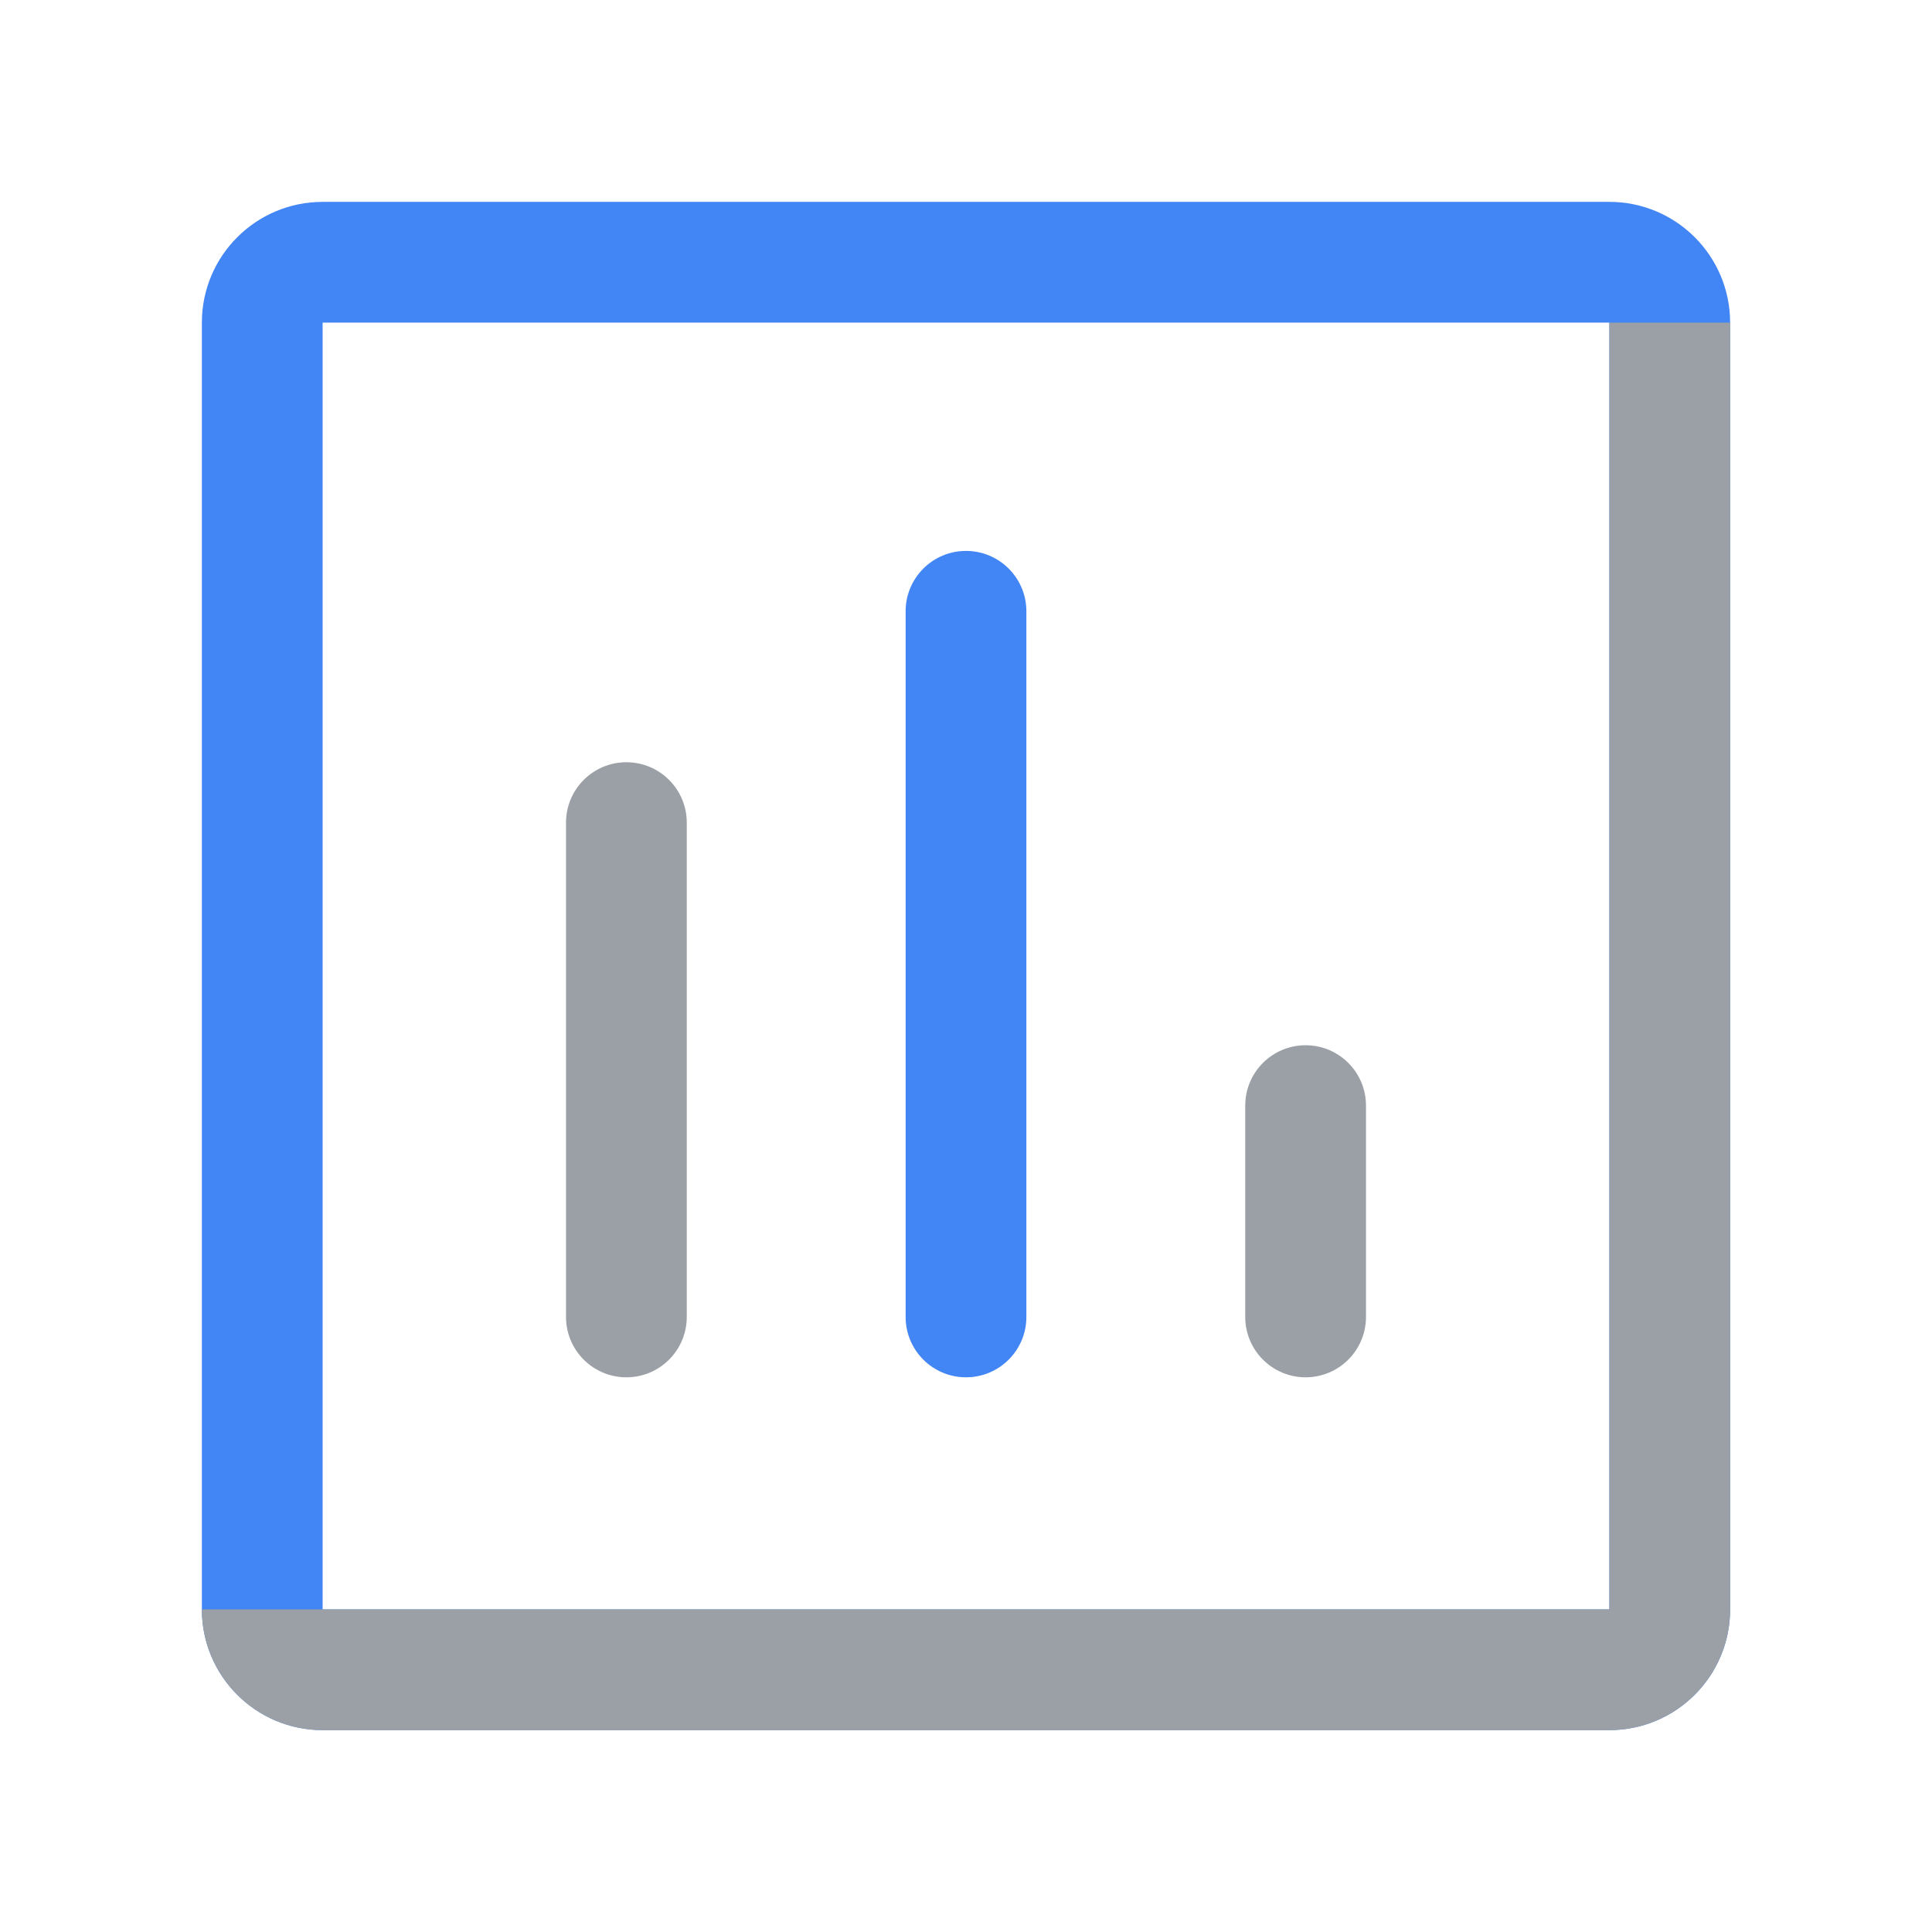
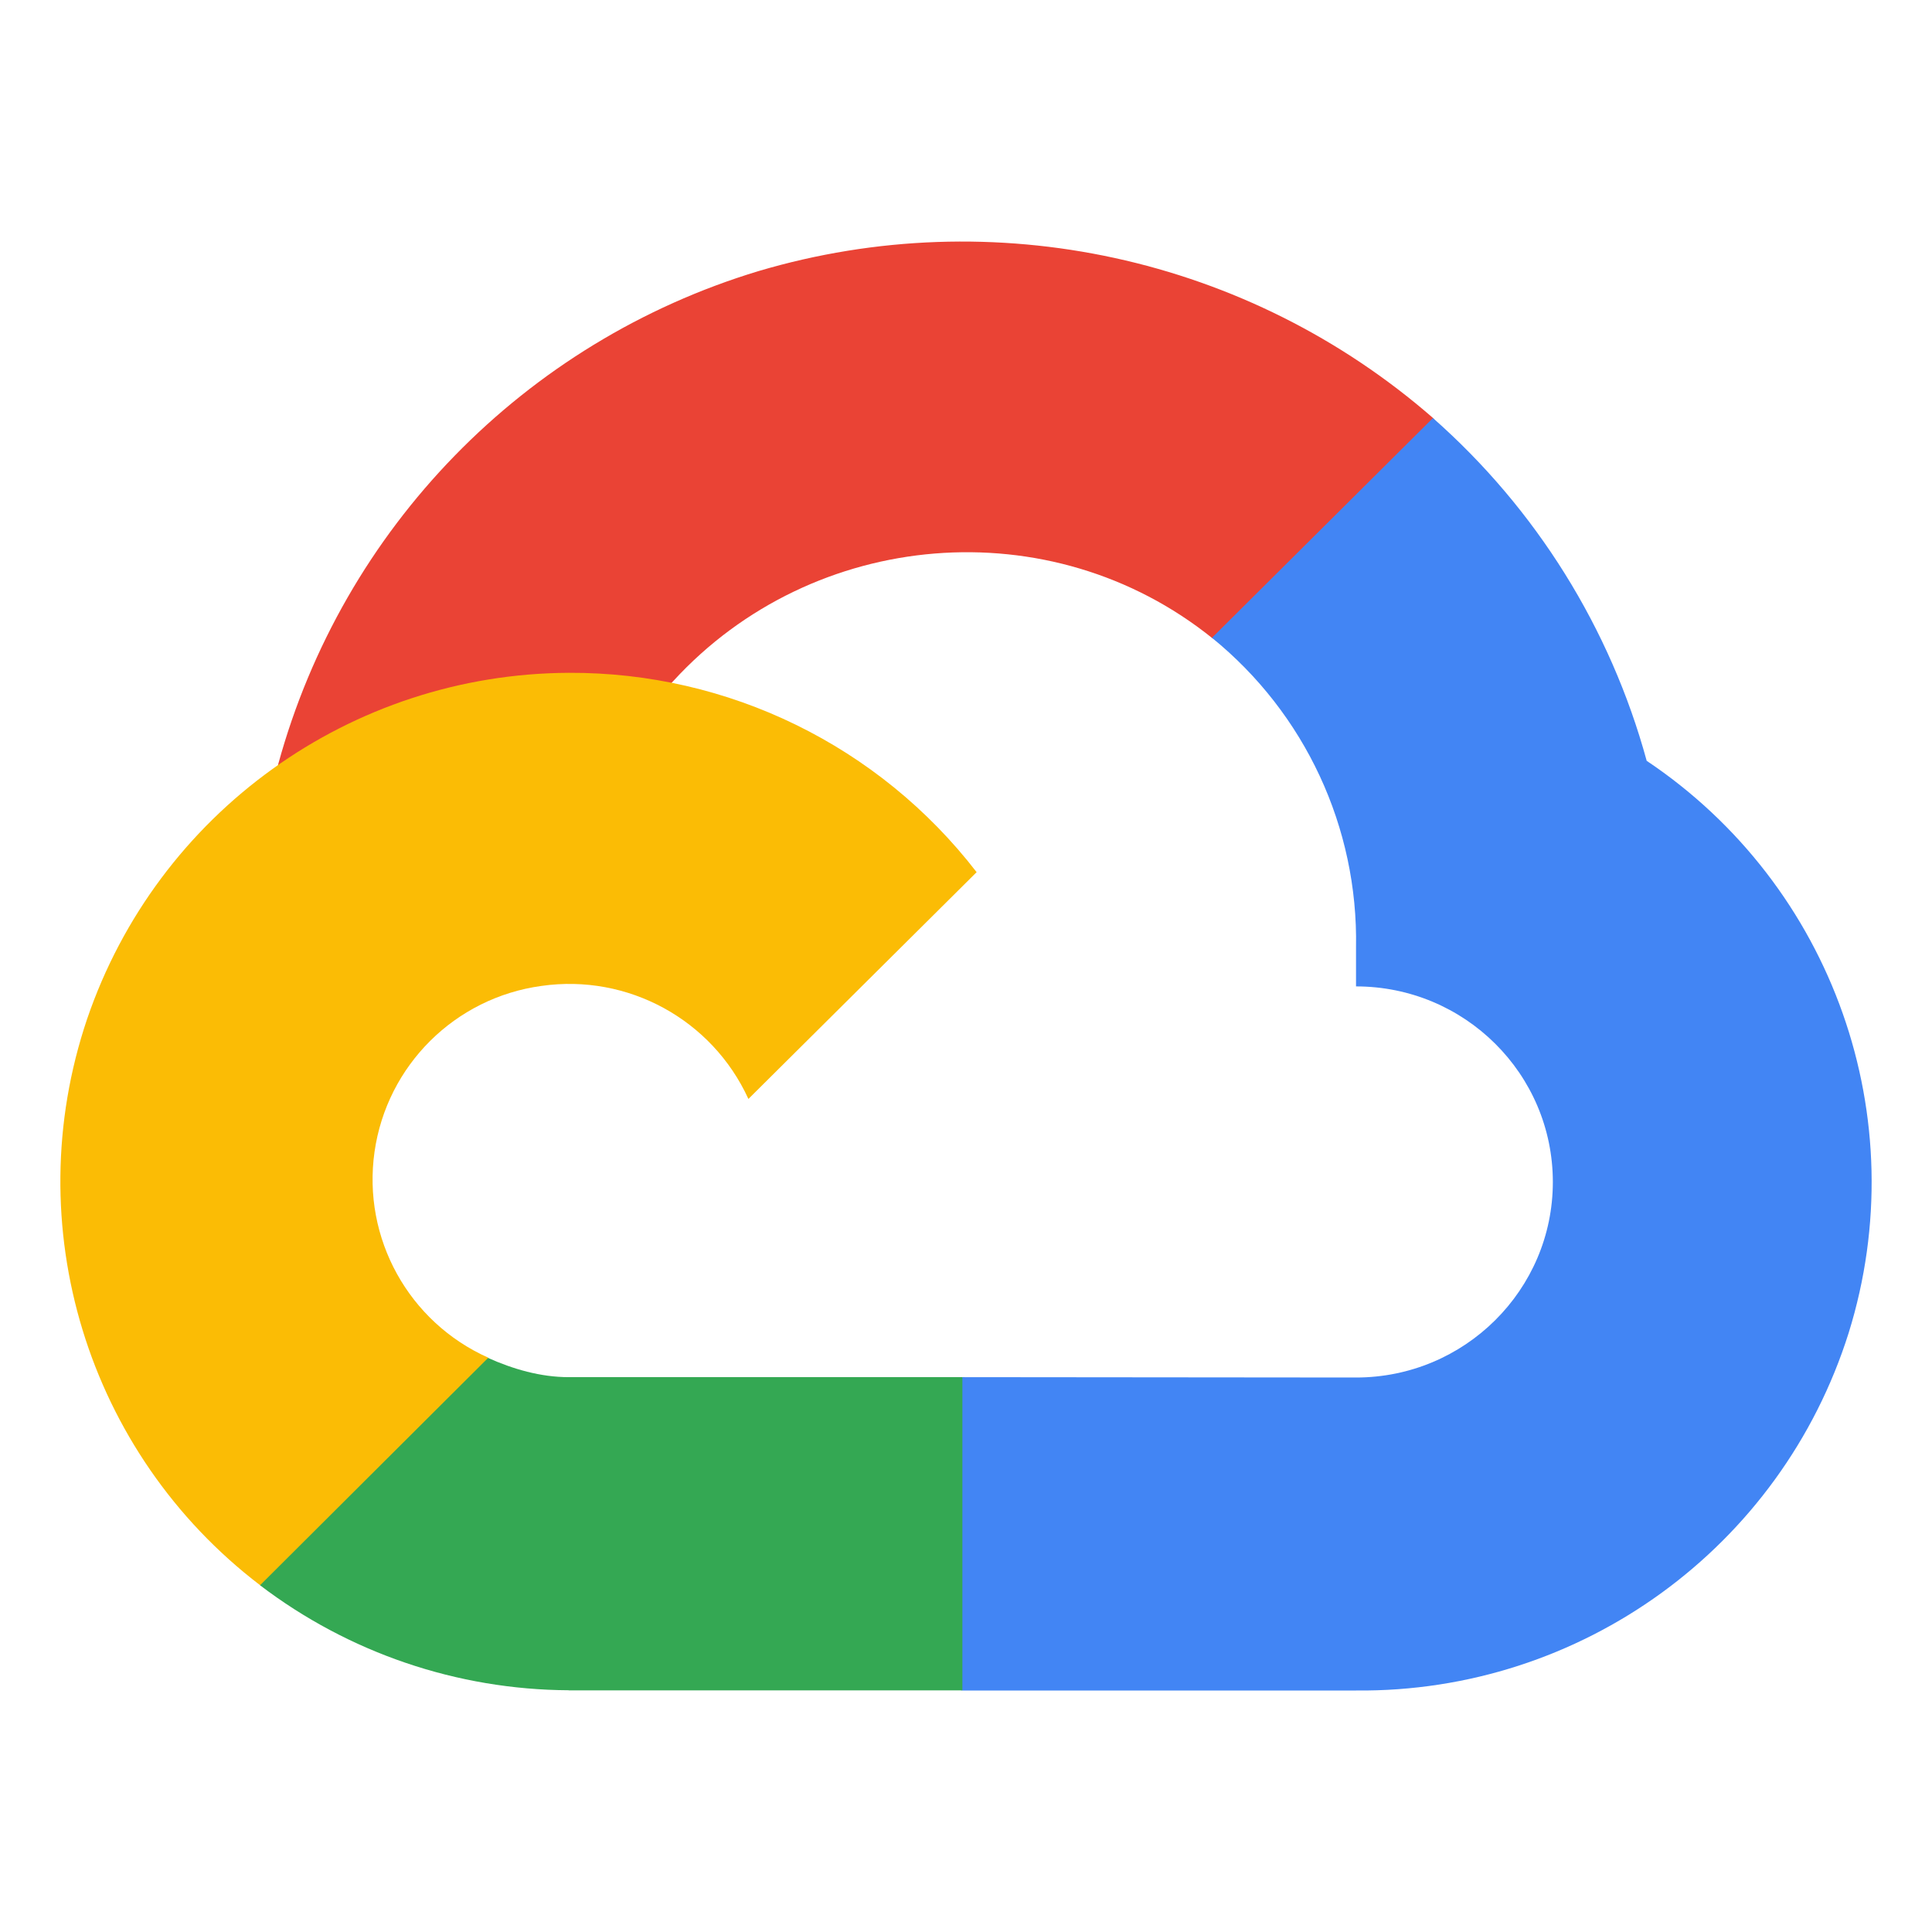
- <svg xmlns="http://www.w3.org/2000/svg" id="standard_product_icon" version="1.1" viewBox="0 0 512 512">
-   <g id="bounding_box">
-     <rect width="512" height="512" fill="none" />
-   </g>
-   <g id="art">
-     <path d="M426.5,458.5H85.5c-17.673,0-32-14.327-32-32V85.5c0-17.673,14.327-32,32-32h341c17.673,0,32,14.327,32,32v341c0,17.673-14.327,32-32,32ZM85.5,426.5h341V85.5H85.5v341Z" fill="#4285f4" />
-     <path d="M166,365c-8.837,0-16-7.163-16-16v-131c0-8.837,7.163-16,16-16s16,7.163,16,16v131c0,8.837-7.163,16-16,16Z" fill="#9aa0a6" />
-     <path d="M346,365c-8.837,0-16-7.163-16-16v-56c0-8.837,7.163-16,16-16s16,7.163,16,16v56c0,8.837-7.163,16-16,16Z" fill="#9aa0a6" />
-     <path d="M256,365c-8.837,0-16-7.163-16-16v-187c0-8.837,7.163-16,16-16s16,7.163,16,16v187c0,8.837-7.163,16-16,16Z" fill="#4285f4" />
-     <path d="M426.5,458.5H85.493c-17.673,0-32-14.327-32-32h373.007V85.5h32v341c0,17.673-14.327,32-32,32Z" fill="#9aa0a6" />
-   </g>
+ <svg xmlns="http://www.w3.org/2000/svg" viewBox="0 0 16 16" fill="none">
+   <path fill="#EA4335" d="M10.313 5.376l1.887-1.5-.332-.414a5.935 5.935 0 00-5.586-1.217 5.89 5.89 0 00-3.978 4.084c-.03.113.312-.098.463-.056l2.608-.428s.127-.124.201-.205c1.16-1.266 3.126-1.432 4.465-.354l.272.09z" />
+   <path fill="#4285F4" d="M13.637 6.3a5.835 5.835 0 00-1.77-2.838l-1.83 1.82a3.226 3.226 0 011.193 2.564v.323c.9 0 1.63.725 1.63 1.62 0 .893-.73 1.619-1.63 1.619l-3.257-.003-.325.035v2.507l.325.053h3.257a4.234 4.234 0 004.08-2.962A4.199 4.199 0 0013.636 6.3z" />
+   <path fill="#34A853" d="M4.711 13.999H7.97v-2.594H4.71c-.232 0-.461-.066-.672-.161l-.458.14-1.313 1.297-.114.447a4.254 4.254 0 002.557.87z" />
+   <path fill="#FBBC05" d="M4.711 5.572A4.234 4.234 0 00.721 8.44a4.206 4.206 0 001.433 4.688l1.89-1.884a1.617 1.617 0 01.44-3.079 1.63 1.63 0 011.714.936l1.89-1.878A4.24 4.24 0 004.71 5.572z" />
</svg>
